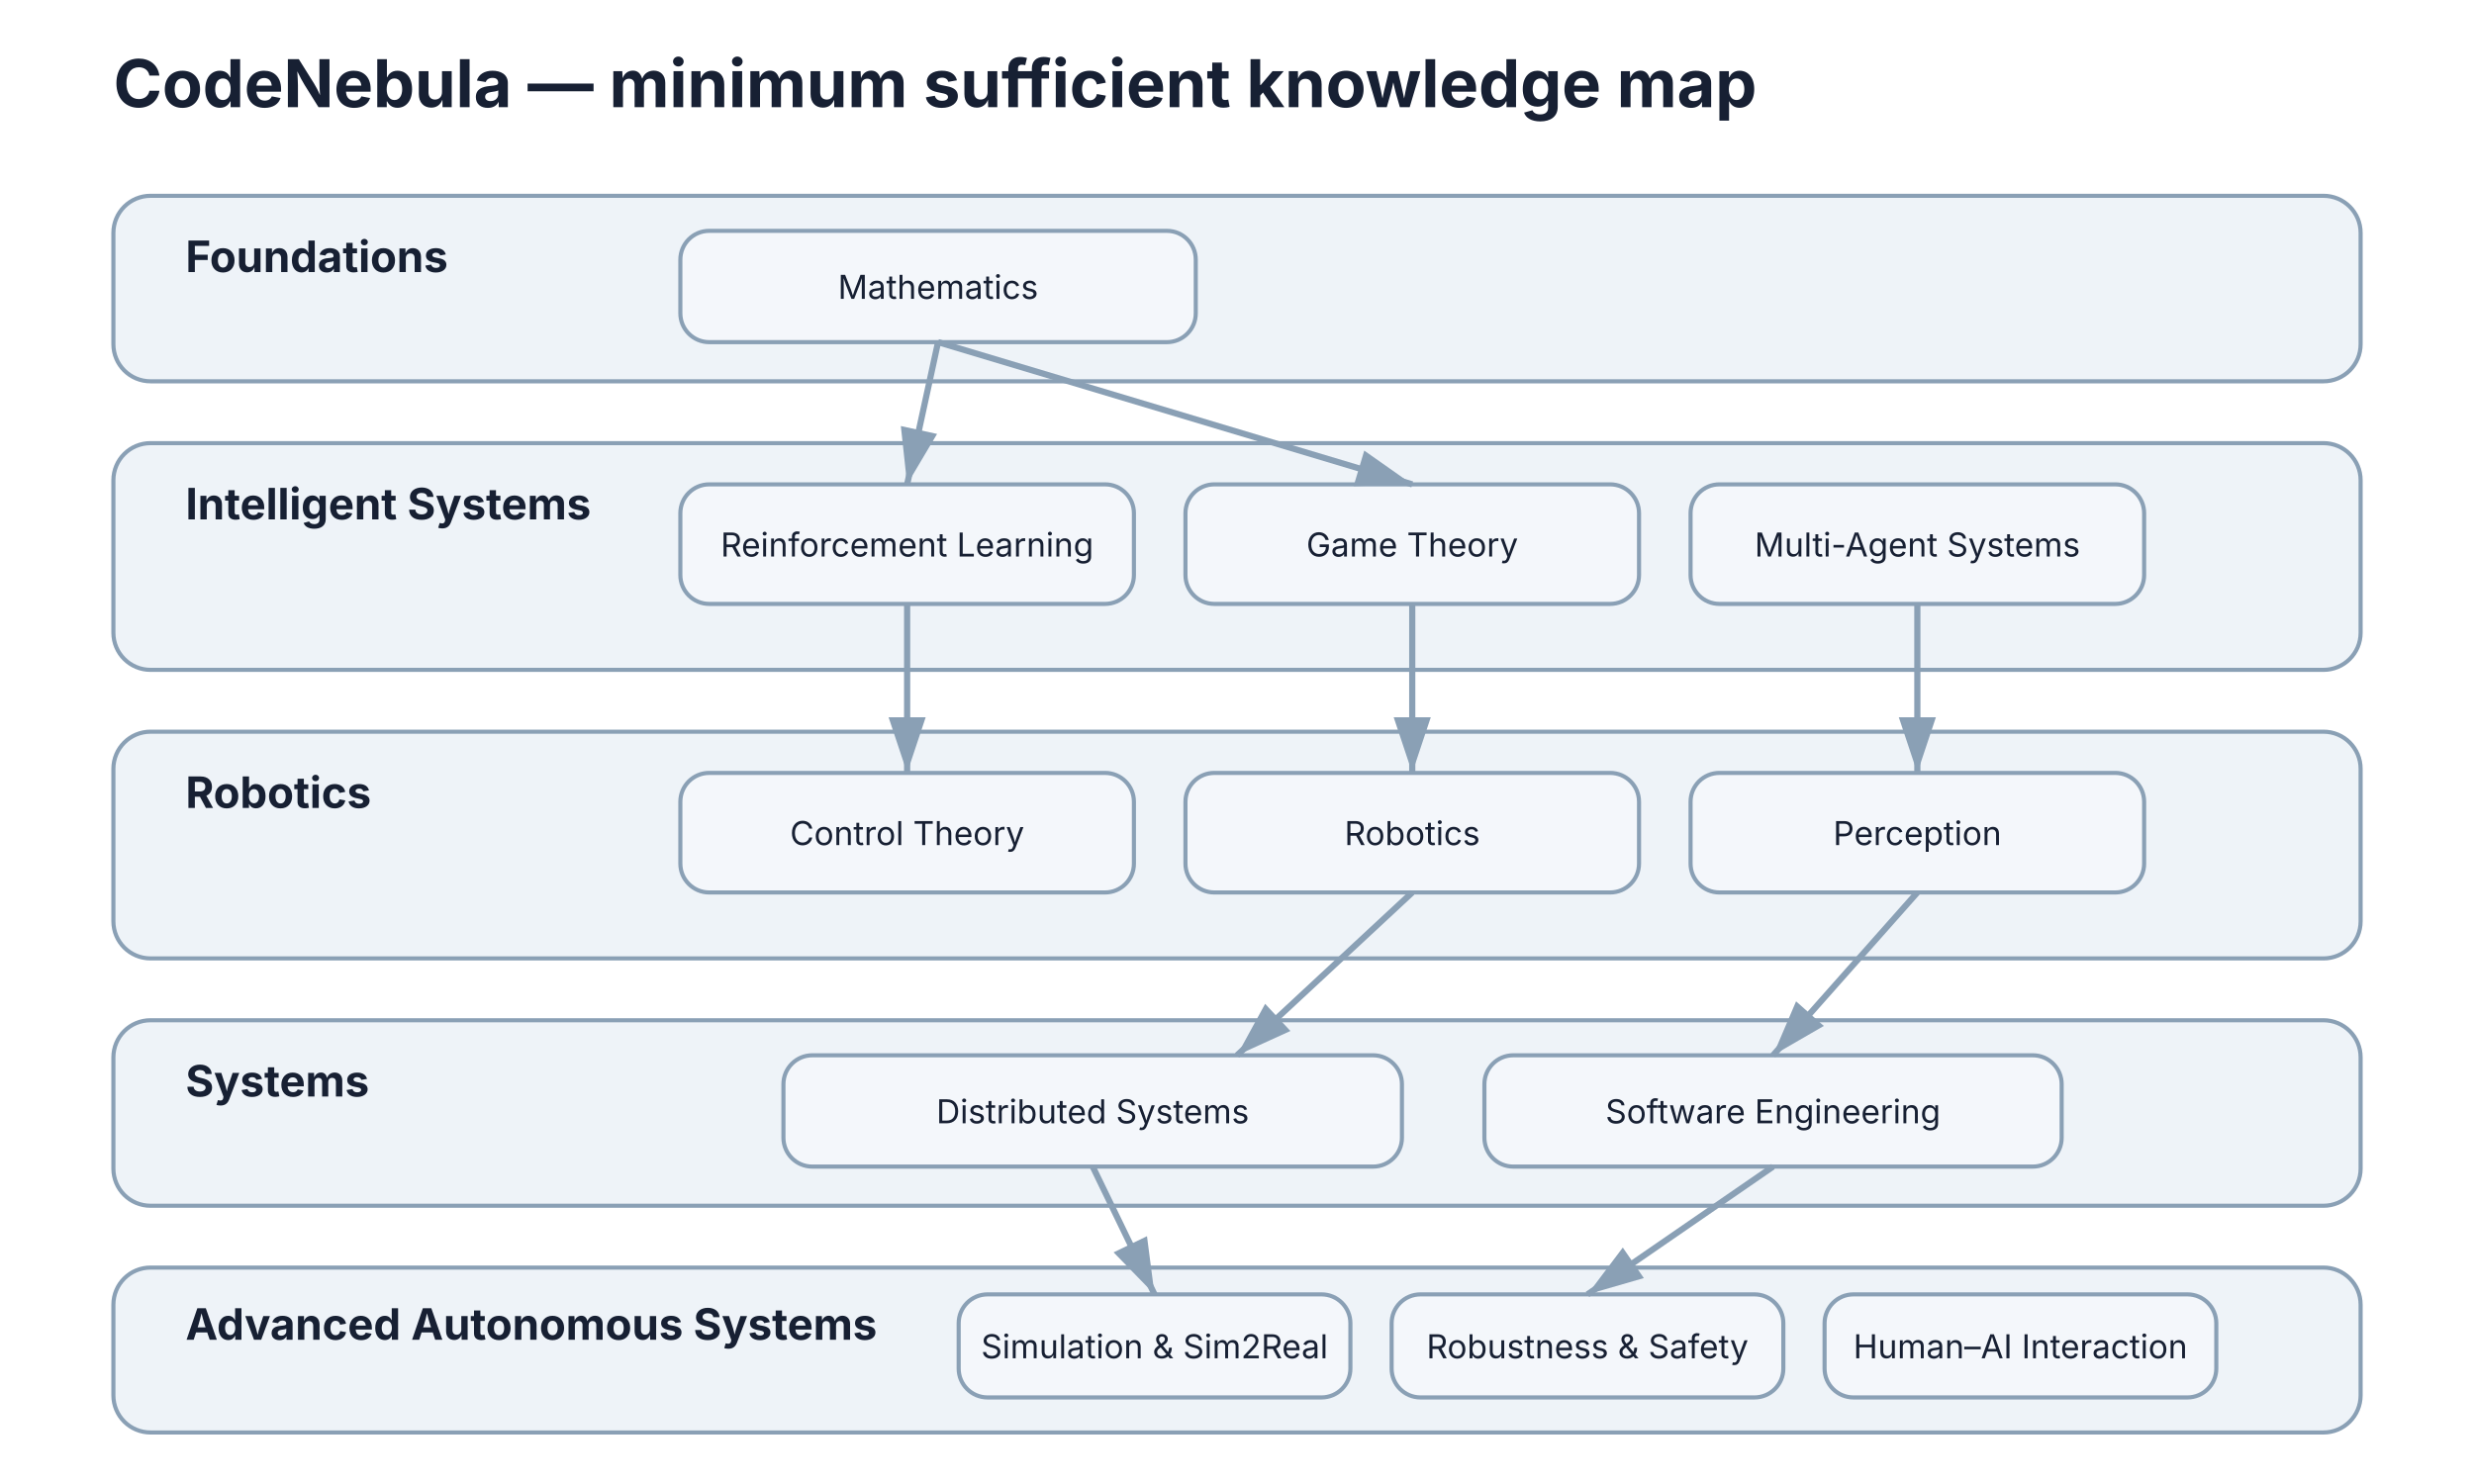
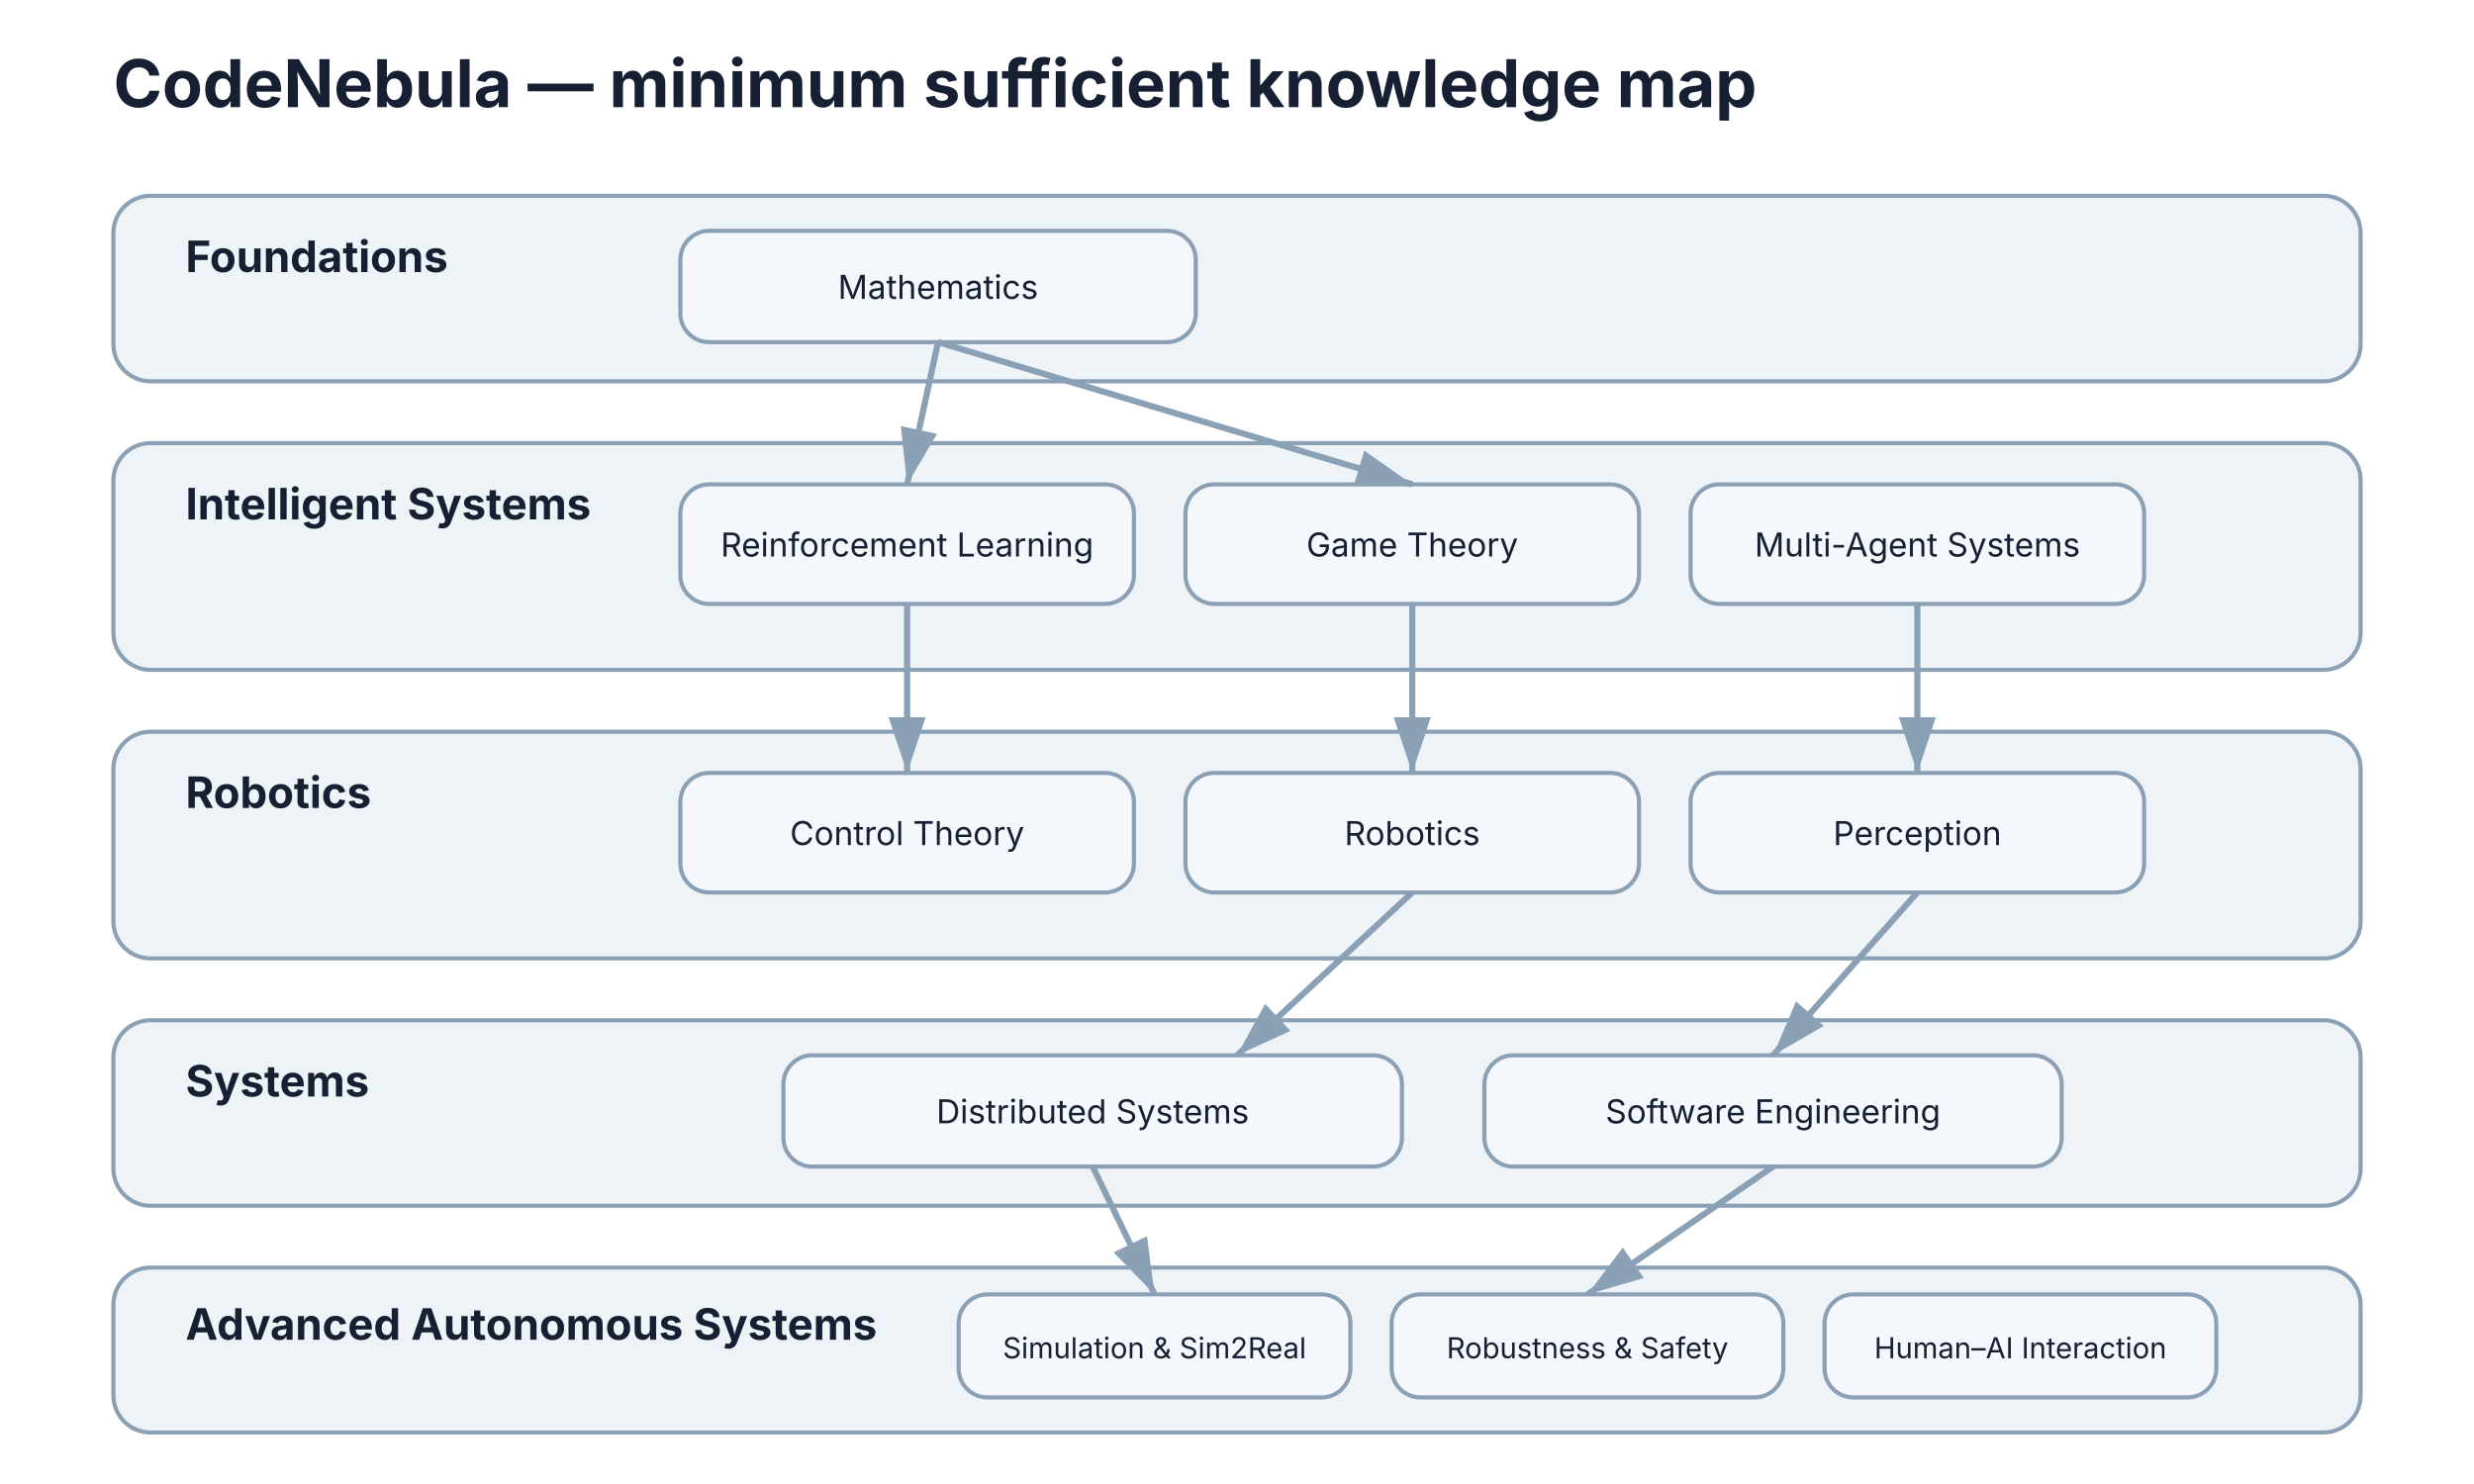
<svg xmlns="http://www.w3.org/2000/svg" width="1200" height="720" viewBox="0 0 1200 720" role="img" aria-label="CodeNebula knowledge map">
  <rect width="1200" height="720" fill="#ffffff" />
-   <style>text{font-family:Inter,Arial,sans-serif;fill:#172033}.t{font-size:32px;font-weight:700}.g{font-size:21px;font-weight:700}.s{font-size:16px}.box{fill:#f4f7fb;stroke:#8aa0b5;stroke-width:2}.grp{fill:#eef3f8;stroke:#8aa0b5;stroke-width:2}.arr{stroke:#8aa0b5;stroke-width:3;fill:none;marker-end:url(#a)}</style>
+   <style>text{font-family:Inter,Arial,sans-serif;fill:#172033}.t{font-size:32px;font-weight:700}.g{font-size:21px;font-weight:700}.s{font-size:16px}.s-fit{font-size:14px}.box{fill:#f4f7fb;stroke:#8aa0b5;stroke-width:2}.grp{fill:#eef3f8;stroke:#8aa0b5;stroke-width:2}.arr{stroke:#8aa0b5;stroke-width:3;fill:none;marker-end:url(#a)}</style>
  <defs>
    <marker id="a" markerWidth="10" markerHeight="10" refX="9" refY="3" orient="auto">
      <path d="M0,0 L0,6 L9,3 z" fill="#8aa0b5" />
    </marker>
  </defs>
  <text x="55" y="52" class="t">CodeNebula — minimum sufficient knowledge map</text>
  <rect x="55" y="95" width="1090" height="90" rx="18" class="grp" />
  <text x="90" y="132" class="g">Foundations</text>
  <rect x="330" y="112" width="250" height="54" rx="14" class="box" />
  <text x="455" y="145" text-anchor="middle" class="s">Mathematics</text>
  <rect x="55" y="215" width="1090" height="110" rx="18" class="grp" />
  <text x="90" y="252" class="g">Intelligent Systems</text>
  <rect x="330" y="235" width="220" height="58" rx="14" class="box" />
  <text x="440" y="270" text-anchor="middle" class="s">Reinforcement Learning</text>
  <rect x="575" y="235" width="220" height="58" rx="14" class="box" />
  <text x="685" y="270" text-anchor="middle" class="s">Game Theory</text>
  <rect x="820" y="235" width="220" height="58" rx="14" class="box" />
  <text x="930" y="270" text-anchor="middle" class="s">Multi-Agent Systems</text>
  <rect x="55" y="355" width="1090" height="110" rx="18" class="grp" />
  <text x="90" y="392" class="g">Robotics</text>
  <rect x="330" y="375" width="220" height="58" rx="14" class="box" />
  <text x="440" y="410" text-anchor="middle" class="s">Control Theory</text>
  <rect x="575" y="375" width="220" height="58" rx="14" class="box" />
  <text x="685" y="410" text-anchor="middle" class="s">Robotics</text>
  <rect x="820" y="375" width="220" height="58" rx="14" class="box" />
  <text x="930" y="410" text-anchor="middle" class="s">Perception</text>
  <rect x="55" y="495" width="1090" height="90" rx="18" class="grp" />
  <text x="90" y="532" class="g">Systems</text>
  <rect x="380" y="512" width="300" height="54" rx="14" class="box" />
  <text x="530" y="545" text-anchor="middle" class="s">Distributed Systems</text>
  <rect x="720" y="512" width="280" height="54" rx="14" class="box" />
  <text x="860" y="545" text-anchor="middle" class="s">Software Engineering</text>
  <rect x="55" y="615" width="1090" height="80" rx="18" class="grp" />
  <text x="90" y="650" class="g">Advanced Autonomous Systems</text>
  <rect x="465" y="628" width="190" height="50" rx="14" class="box" />
-   <text x="560" y="659" text-anchor="middle" class="s">Simulation &amp; Sim2Real</text>
+   <text x="560" y="659" text-anchor="middle" class="s-fit">Simulation &amp; Sim2Real</text>
  <rect x="675" y="628" width="190" height="50" rx="14" class="box" />
-   <text x="770" y="659" text-anchor="middle" class="s">Robustness &amp; Safety</text>
+   <text x="770" y="659" text-anchor="middle" class="s-fit">Robustness &amp; Safety</text>
  <rect x="885" y="628" width="190" height="50" rx="14" class="box" />
-   <text x="980" y="659" text-anchor="middle" class="s">Human–AI Interaction</text>
+   <text x="980" y="659" text-anchor="middle" class="s-fit">Human–AI Interaction</text>
  <path d="M455 166 L440 235" class="arr" />
  <path d="M455 166 L685 235" class="arr" />
  <path d="M440 293 L440 375" class="arr" />
  <path d="M685 293 L685 375" class="arr" />
  <path d="M930 293 L930 375" class="arr" />
  <path d="M685 433 L600 512" class="arr" />
  <path d="M930 433 L860 512" class="arr" />
  <path d="M530 566 L560 628" class="arr" />
  <path d="M860 566 L770 628" class="arr" />
</svg>
